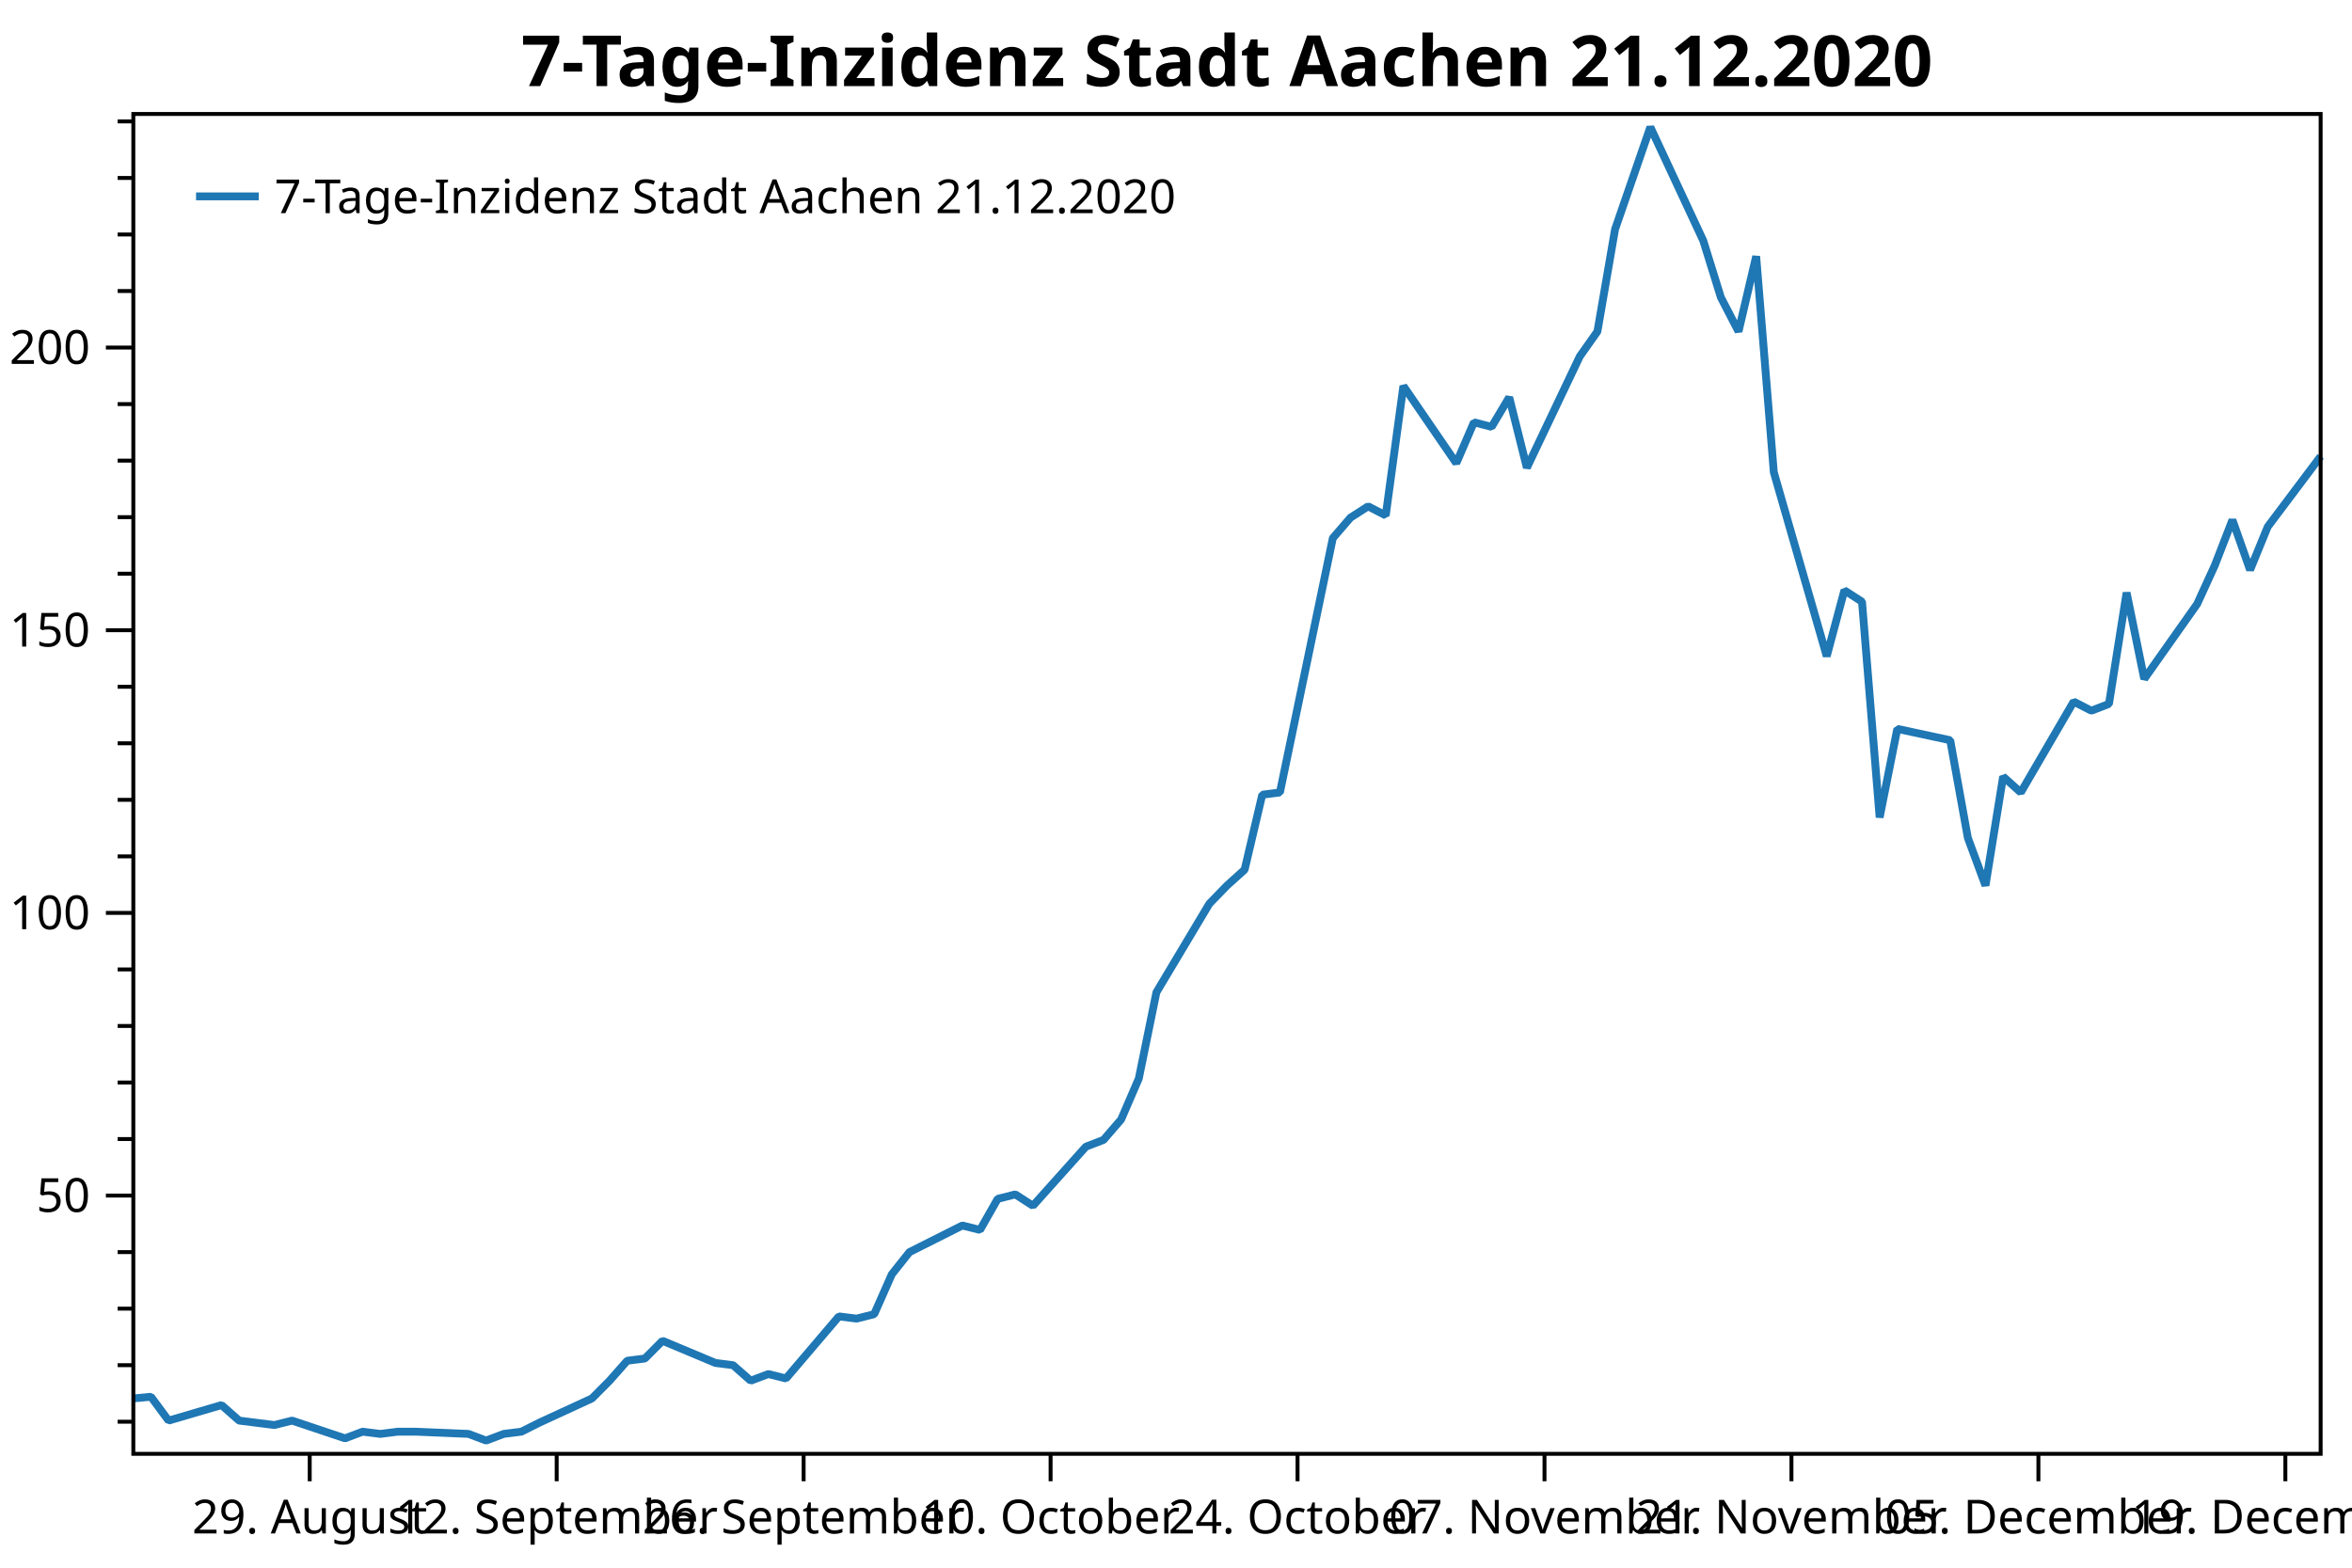
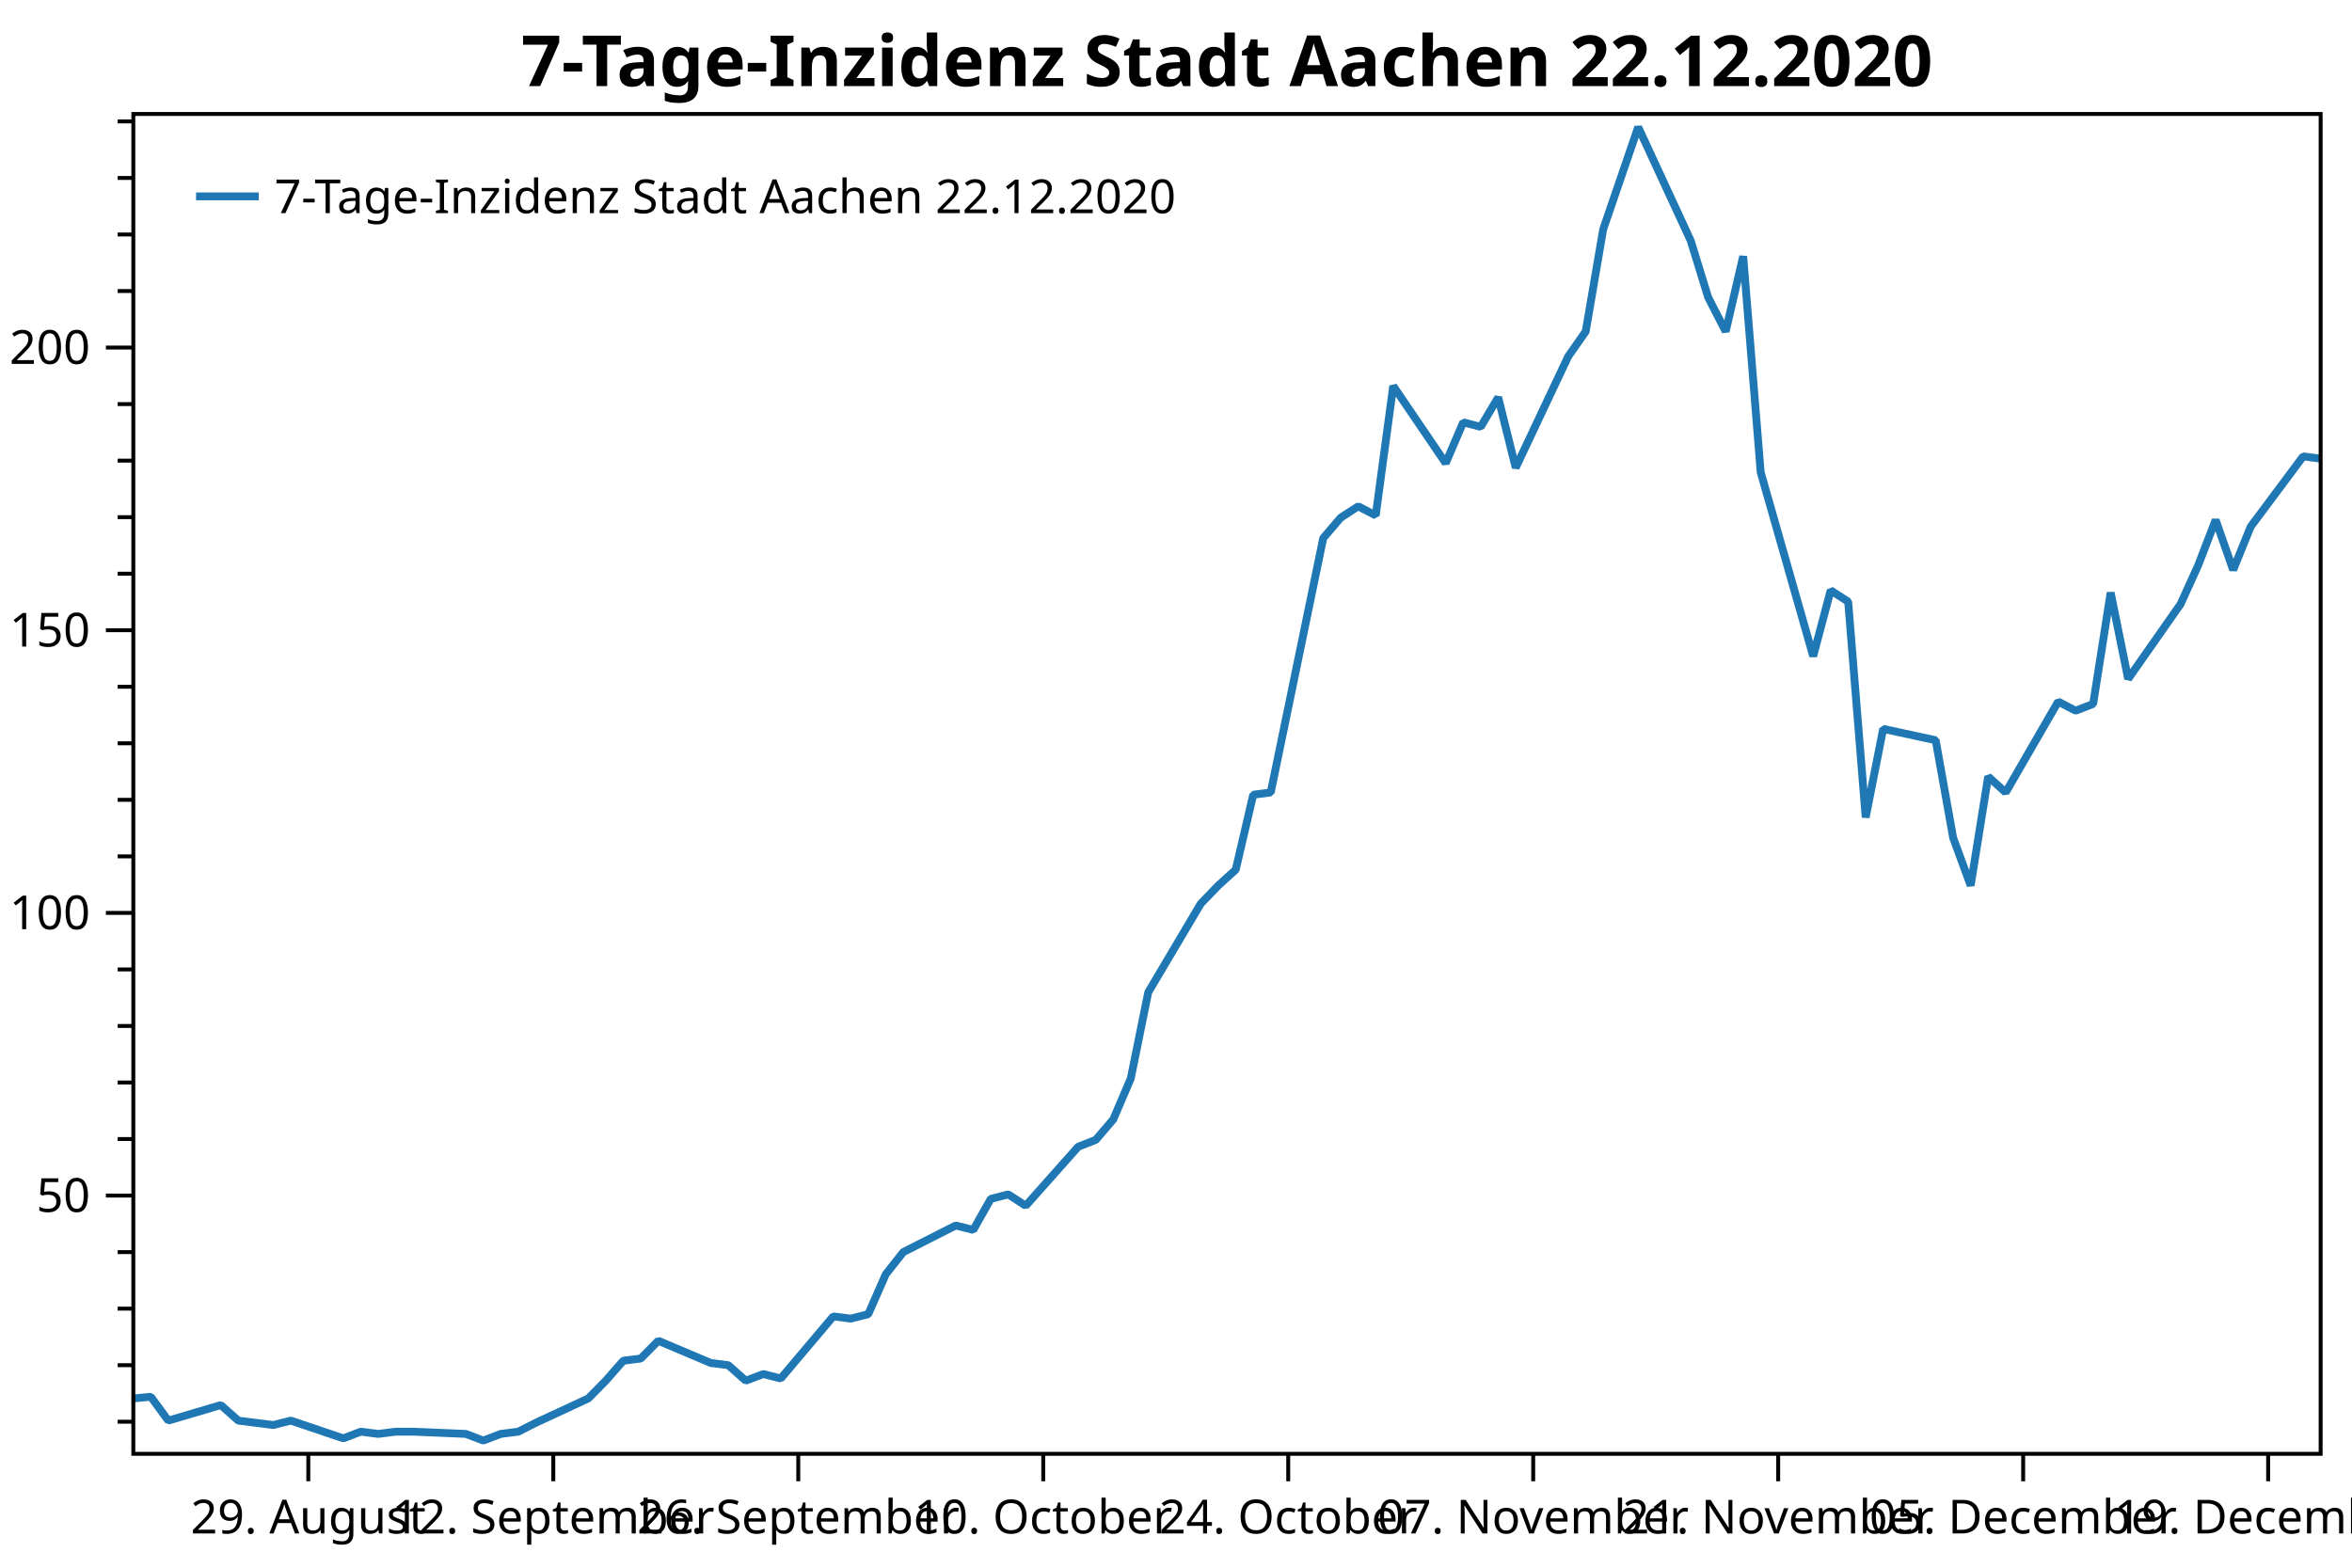
<svg xmlns="http://www.w3.org/2000/svg" width="600" height="400" version="1.1">
  <rect x="0" y="0" width="600" height="400" style="fill:rgb(255,255,255);stroke:none;" />
  <polyline points="34.012,362.754 30.012,362.754" style="fill:none;stroke:black;stroke-width:1" />
  <polyline points="34.012,348.329 30.012,348.329" style="fill:none;stroke:black;stroke-width:1" />
  <polyline points="34.012,333.904 30.012,333.904" style="fill:none;stroke:black;stroke-width:1" />
  <polyline points="34.012,319.479 30.012,319.479" style="fill:none;stroke:black;stroke-width:1" />
  <polyline points="34.012,290.629 30.012,290.629" style="fill:none;stroke:black;stroke-width:1" />
  <polyline points="34.012,276.204 30.012,276.204" style="fill:none;stroke:black;stroke-width:1" />
  <polyline points="34.012,261.779 30.012,261.779" style="fill:none;stroke:black;stroke-width:1" />
  <polyline points="34.012,247.354 30.012,247.354" style="fill:none;stroke:black;stroke-width:1" />
  <polyline points="34.012,218.504 30.012,218.504" style="fill:none;stroke:black;stroke-width:1" />
  <polyline points="34.012,204.079 30.012,204.079" style="fill:none;stroke:black;stroke-width:1" />
  <polyline points="34.012,189.654 30.012,189.654" style="fill:none;stroke:black;stroke-width:1" />
  <polyline points="34.012,175.23 30.012,175.23" style="fill:none;stroke:black;stroke-width:1" />
  <polyline points="34.012,146.38 30.012,146.38" style="fill:none;stroke:black;stroke-width:1" />
  <polyline points="34.012,131.955 30.012,131.955" style="fill:none;stroke:black;stroke-width:1" />
  <polyline points="34.012,117.53 30.012,117.53" style="fill:none;stroke:black;stroke-width:1" />
  <polyline points="34.012,103.105 30.012,103.105" style="fill:none;stroke:black;stroke-width:1" />
  <polyline points="34.012,74.255 30.012,74.255" style="fill:none;stroke:black;stroke-width:1" />
  <polyline points="34.012,59.83 30.012,59.83" style="fill:none;stroke:black;stroke-width:1" />
  <polyline points="34.012,45.405 30.012,45.405" style="fill:none;stroke:black;stroke-width:1" />
  <polyline points="34.012,30.98 30.012,30.98" style="fill:none;stroke:black;stroke-width:1" />
  <text dominant-baseline="middle" text-anchor="end" transform="translate(23.012,305.0541)" font-family="Segoe UI" font-size="12" font-weight="400" fill="black">50</text>
  <text dominant-baseline="middle" text-anchor="end" transform="translate(23.012,232.9293)" font-family="Segoe UI" font-size="12" font-weight="400" fill="black">100</text>
  <text dominant-baseline="middle" text-anchor="end" transform="translate(23.012,160.8045)" font-family="Segoe UI" font-size="12" font-weight="400" fill="black">150</text>
  <text dominant-baseline="middle" text-anchor="end" transform="translate(23.012,88.6798)" font-family="Segoe UI" font-size="12" font-weight="400" fill="black">200</text>
  <polyline points="34.012,305.054 27.012,305.054" style="fill:none;stroke:black;stroke-width:1" />
  <polyline points="34.012,232.929 27.012,232.929" style="fill:none;stroke:black;stroke-width:1" />
  <polyline points="34.012,160.804 27.012,160.804" style="fill:none;stroke:black;stroke-width:1" />
  <polyline points="34.012,88.68 27.012,88.68" style="fill:none;stroke:black;stroke-width:1" />
-   <text dominant-baseline="hanging" text-anchor="middle" transform="translate(79.011,381.947)" font-family="Segoe UI" font-size="12" font-weight="400" fill="black">29. August</text>
-   <text dominant-baseline="hanging" text-anchor="middle" transform="translate(142.0097,381.947)" font-family="Segoe UI" font-size="12" font-weight="400" fill="black">12. September</text>
-   <text dominant-baseline="hanging" text-anchor="middle" transform="translate(205.0083,381.947)" font-family="Segoe UI" font-size="12" font-weight="400" fill="black">26. September</text>
-   <text dominant-baseline="hanging" text-anchor="middle" transform="translate(268.007,381.947)" font-family="Segoe UI" font-size="12" font-weight="400" fill="black">10. October</text>
-   <text dominant-baseline="hanging" text-anchor="middle" transform="translate(331.0056,381.947)" font-family="Segoe UI" font-size="12" font-weight="400" fill="black">24. October</text>
-   <text dominant-baseline="hanging" text-anchor="middle" transform="translate(394.0043,381.947)" font-family="Segoe UI" font-size="12" font-weight="400" fill="black">07. November</text>
-   <text dominant-baseline="hanging" text-anchor="middle" transform="translate(457.0029,381.947)" font-family="Segoe UI" font-size="12" font-weight="400" fill="black">21. November</text>
-   <text dominant-baseline="hanging" text-anchor="middle" transform="translate(520.0015,381.947)" font-family="Segoe UI" font-size="12" font-weight="400" fill="black">05. December</text>
-   <text dominant-baseline="hanging" text-anchor="middle" transform="translate(583.0002,381.947)" font-family="Segoe UI" font-size="12" font-weight="400" fill="black">19. December</text>
-   <polyline points="79.011,370.947 79.011,377.947" style="fill:none;stroke:black;stroke-width:1" />
-   <polyline points="142.01,370.947 142.01,377.947" style="fill:none;stroke:black;stroke-width:1" />
-   <polyline points="205.008,370.947 205.008,377.947" style="fill:none;stroke:black;stroke-width:1" />
-   <polyline points="268.007,370.947 268.007,377.947" style="fill:none;stroke:black;stroke-width:1" />
-   <polyline points="331.006,370.947 331.006,377.947" style="fill:none;stroke:black;stroke-width:1" />
-   <polyline points="394.004,370.947 394.004,377.947" style="fill:none;stroke:black;stroke-width:1" />
-   <polyline points="457.003,370.947 457.003,377.947" style="fill:none;stroke:black;stroke-width:1" />
-   <polyline points="520.001,370.947 520.001,377.947" style="fill:none;stroke:black;stroke-width:1" />
-   <polyline points="583,370.947 583,377.947" style="fill:none;stroke:black;stroke-width:1" />
-   <polyline points="34.012,356.814 38.512,356.39 43.012,362.471 56.511,358.511 61.011,362.471 65.511,363.037 70.011,363.602 74.511,362.471 88.011,366.997 92.511,365.299 97.011,365.865 101.51,365.299 106.01,365.299 119.51,365.865 124.01,367.562 128.51,365.865 133.01,365.299 137.51,363.037 151.01,356.814 155.509,352.289 160.009,347.197 164.509,346.632 169.009,342.106 182.509,347.763 187.009,348.329 191.509,352.289 196.008,350.592 200.508,351.723 214.008,335.884 218.508,336.45 223.008,335.318 227.508,325.136 232.008,319.479 245.507,312.691 250.007,313.822 254.507,305.903 259.007,304.753 263.507,307.65 277.007,292.585 281.507,290.847 286.007,285.632 290.507,275.203 295.006,253.185 308.506,230.589 313.006,225.953 317.506,221.897 322.006,202.777 326.506,202.197 340.005,137.304 344.505,132.089 349.005,129.192 353.505,131.51 358.005,98.483 371.505,118.183 376.005,107.754 380.505,108.913 385.005,101.38 389.504,119.342 403.004,90.951 407.504,84.578 412.004,58.504 421.004,32.431 434.503,61.401 439.003,75.886 443.503,84.578 448.003,65.385 452.503,120.501 466.003,167.433 470.503,150.63 475.002,153.527 479.502,208.571 484.002,185.974 497.502,188.871 502.002,213.786 506.502,225.953 511.002,198.142 515.502,202.197 529.001,179.021 533.501,181.339 538.001,179.601 542.501,151.209 547.001,173.227 560.501,154.107 565.001,144.257 569.5,132.668 574,145.416 578.5,134.407 592,116.445" style="fill:none;stroke:rgb(31,119,180);stroke-width:2;stroke-linejoin:bevel" />
-   <text dominant-baseline="hanging" text-anchor="middle" transform="translate(313.006,8)" font-family="Segoe UI" font-size="18" font-weight="700" fill="black">7-Tage-Inzidenz Stadt Aachen 21.12.2020</text>
+   <text dominant-baseline="hanging" text-anchor="middle" transform="translate(78.651,381.947)" font-family="Segoe UI" font-size="12" font-weight="400" fill="black">29. August</text>
+   <text dominant-baseline="hanging" text-anchor="middle" transform="translate(141.1457,381.947)" font-family="Segoe UI" font-size="12" font-weight="400" fill="black">12. September</text>
+   <text dominant-baseline="hanging" text-anchor="middle" transform="translate(203.6404,381.947)" font-family="Segoe UI" font-size="12" font-weight="400" fill="black">26. September</text>
+   <text dominant-baseline="hanging" text-anchor="middle" transform="translate(266.135,381.947)" font-family="Segoe UI" font-size="12" font-weight="400" fill="black">10. October</text>
+   <text dominant-baseline="hanging" text-anchor="middle" transform="translate(328.6297,381.947)" font-family="Segoe UI" font-size="12" font-weight="400" fill="black">24. October</text>
+   <text dominant-baseline="hanging" text-anchor="middle" transform="translate(391.1243,381.947)" font-family="Segoe UI" font-size="12" font-weight="400" fill="black">07. November</text>
+   <text dominant-baseline="hanging" text-anchor="middle" transform="translate(453.619,381.947)" font-family="Segoe UI" font-size="12" font-weight="400" fill="black">21. November</text>
+   <text dominant-baseline="hanging" text-anchor="middle" transform="translate(516.1136,381.947)" font-family="Segoe UI" font-size="12" font-weight="400" fill="black">05. December</text>
+   <text dominant-baseline="hanging" text-anchor="middle" transform="translate(578.6083,381.947)" font-family="Segoe UI" font-size="12" font-weight="400" fill="black">19. December</text>
+   <polyline points="78.651,370.947 78.651,377.947" style="fill:none;stroke:black;stroke-width:1" />
+   <polyline points="141.146,370.947 141.146,377.947" style="fill:none;stroke:black;stroke-width:1" />
+   <polyline points="203.64,370.947 203.64,377.947" style="fill:none;stroke:black;stroke-width:1" />
+   <polyline points="266.135,370.947 266.135,377.947" style="fill:none;stroke:black;stroke-width:1" />
+   <polyline points="328.63,370.947 328.63,377.947" style="fill:none;stroke:black;stroke-width:1" />
+   <polyline points="391.124,370.947 391.124,377.947" style="fill:none;stroke:black;stroke-width:1" />
+   <polyline points="453.619,370.947 453.619,377.947" style="fill:none;stroke:black;stroke-width:1" />
+   <polyline points="516.114,370.947 516.114,377.947" style="fill:none;stroke:black;stroke-width:1" />
+   <polyline points="578.608,370.947 578.608,377.947" style="fill:none;stroke:black;stroke-width:1" />
+   <polyline points="34.012,356.814 38.476,356.39 42.94,362.471 56.331,358.511 60.795,362.471 65.259,363.037 69.723,363.602 74.187,362.471 87.579,366.997 92.043,365.299 96.507,365.865 100.971,365.299 105.434,365.299 118.826,365.865 123.29,367.562 127.754,365.865 132.218,365.299 136.682,363.037 150.073,356.814 154.537,352.289 159.001,347.197 163.465,346.632 167.929,342.106 181.321,347.763 185.785,348.329 190.249,352.289 194.713,350.592 199.176,351.723 212.568,335.884 217.032,336.45 221.496,335.318 225.96,325.136 230.424,319.479 243.815,312.691 248.279,313.822 252.743,305.903 257.207,304.753 261.671,307.65 275.063,292.585 279.527,290.847 283.991,285.632 288.454,275.203 292.918,253.185 306.31,230.589 310.774,225.953 315.238,221.897 319.702,202.777 324.166,202.197 337.558,137.304 342.021,132.089 346.485,129.192 350.949,131.51 355.413,98.483 368.805,118.183 373.269,107.754 377.733,108.913 382.197,101.38 386.66,119.342 400.052,90.951 404.516,84.578 408.98,58.504 417.908,32.431 431.3,61.401 435.763,75.886 440.227,84.578 444.691,65.385 449.155,120.501 462.547,167.433 467.011,150.63 471.475,153.527 475.938,208.571 480.402,185.974 493.794,188.871 498.258,213.786 502.722,225.953 507.186,198.142 511.65,202.197 525.041,179.021 529.505,181.339 533.969,179.601 538.433,151.209 542.897,173.227 556.289,154.107 560.753,144.257 565.217,132.668 569.681,145.416 574.144,134.407 587.536,116.445 592,117.024" style="fill:none;stroke:rgb(31,119,180);stroke-width:2;stroke-linejoin:bevel" />
+   <text dominant-baseline="hanging" text-anchor="middle" transform="translate(313.006,8)" font-family="Segoe UI" font-size="18" font-weight="700" fill="black">7-Tage-Inzidenz Stadt Aachen 22.12.2020</text>
  <polygon points="34.012,29.079 592,29.079 592,370.947 34.012,370.947" style="fill:none;stroke:black;stroke-width:1" />
  <polygon points="42.012,37.08 247.014,37.08 247.014,63.133 42.012,63.133" style="fill:none;stroke:none;" />
-   <text dominant-baseline="hanging" text-anchor="start" transform="translate(70.012,45.0795)" font-family="Segoe UI" font-size="12" font-weight="400" fill="black">7-Tage-Inzidenz Stadt Aachen 21.12.2020</text>
+   <text dominant-baseline="hanging" text-anchor="start" transform="translate(70.012,45.0795)" font-family="Segoe UI" font-size="12" font-weight="400" fill="black">7-Tage-Inzidenz Stadt Aachen 22.12.2020</text>
  <polyline points="50.012,50.106 66.012,50.106" style="fill:none;stroke:rgb(31,119,180);stroke-width:2" />
</svg>
